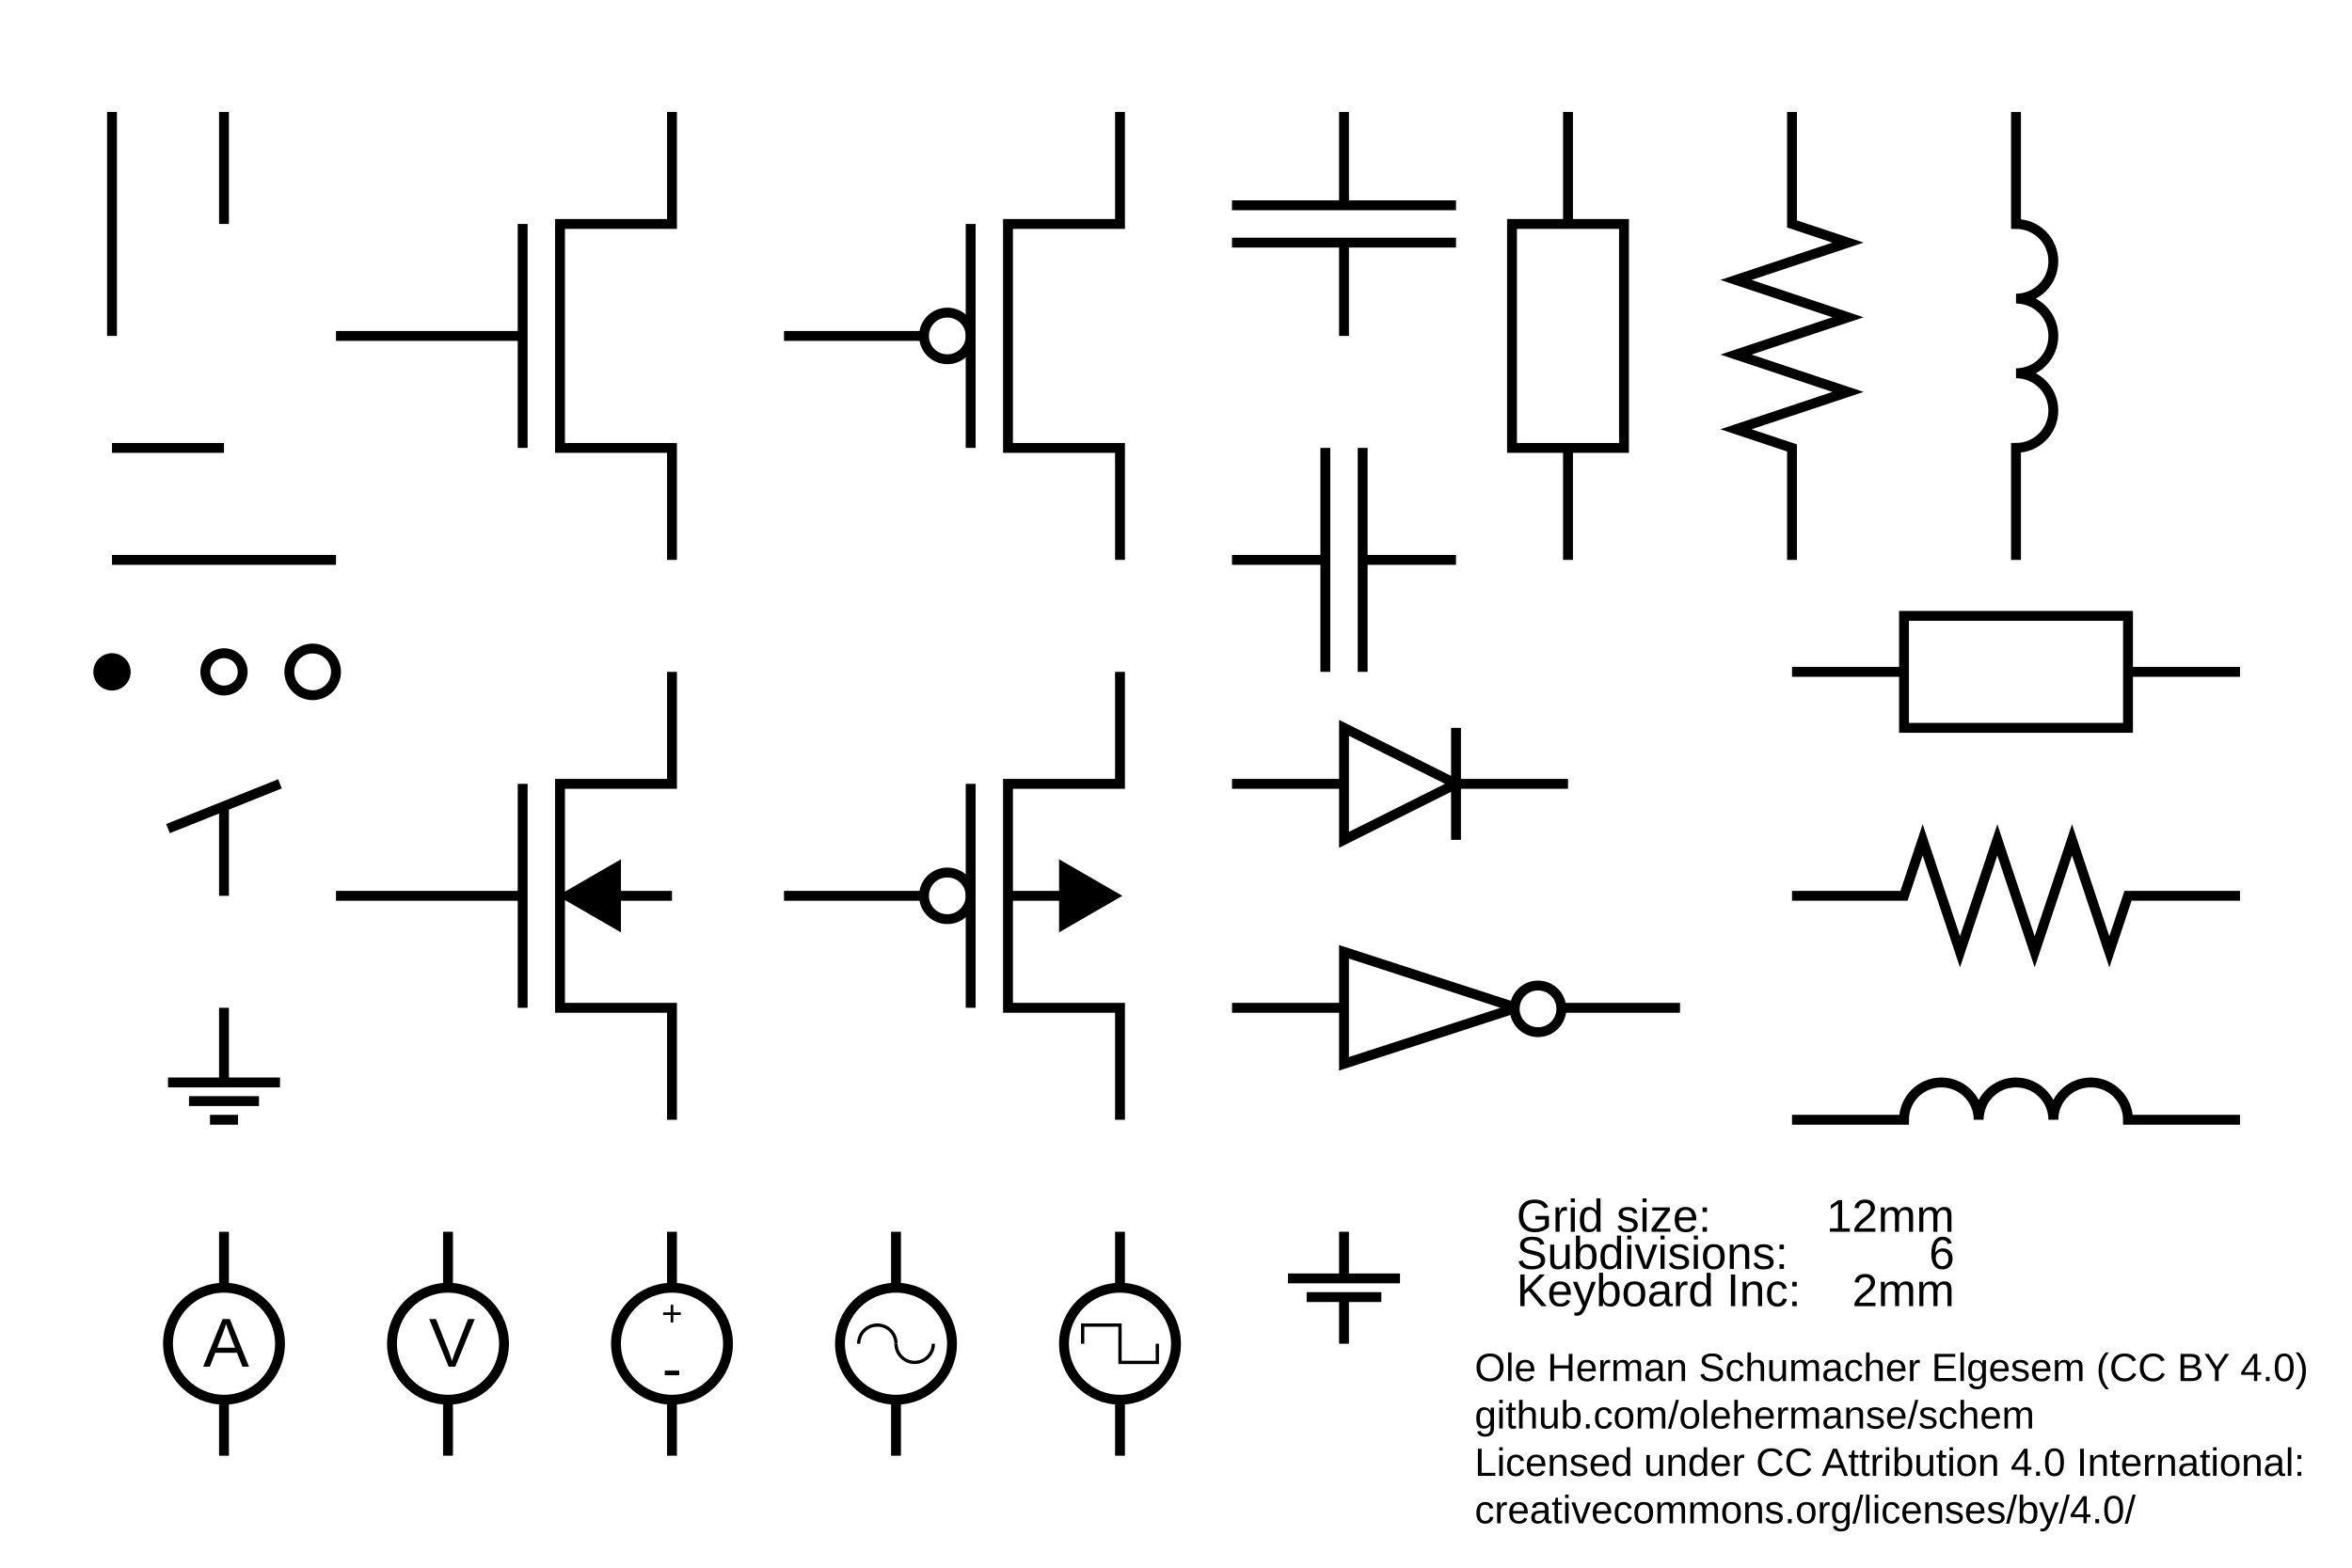
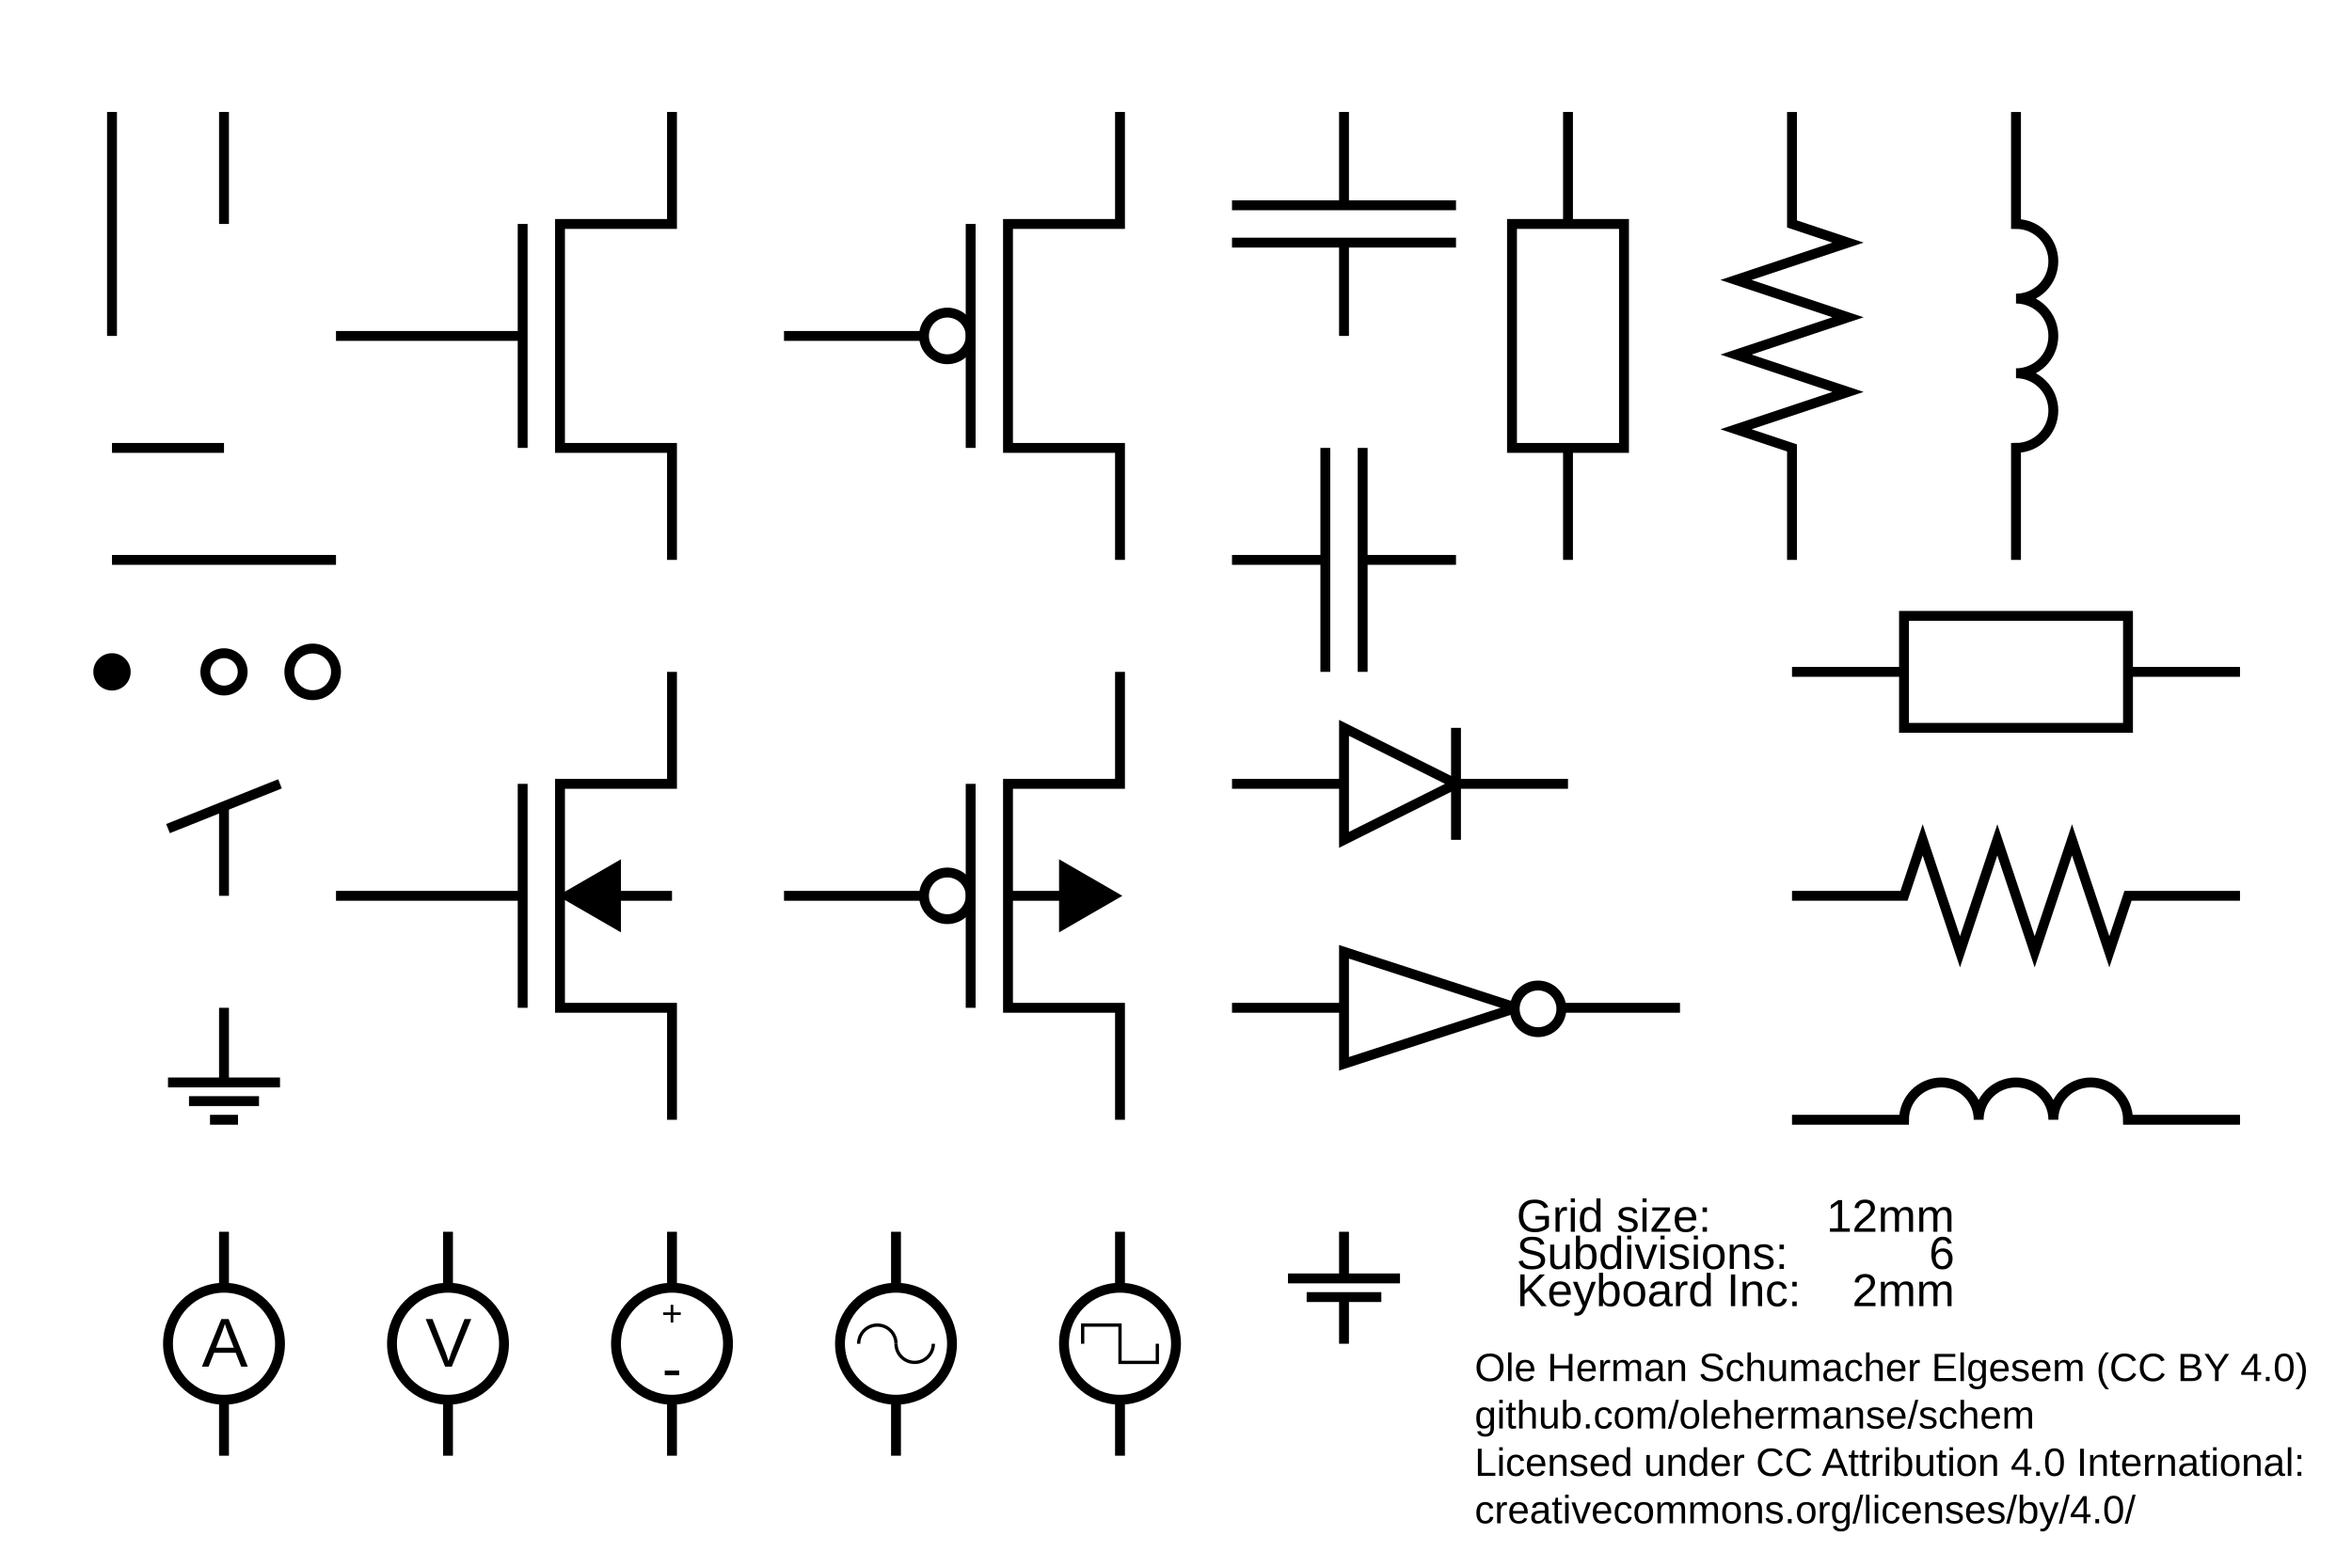
<svg xmlns="http://www.w3.org/2000/svg" version="1.1" id="Layer_1" x="0px" y="0px" width="714.33px" height="476.22px" viewBox="0 0 714.33 476.22" enable-background="new 0 0 714.33 476.22" xml:space="preserve">
  <g>
    <path d="M34.011,208.264c-2.297,0-4.165-1.871-4.165-4.17c0-2.299,1.868-4.169,4.165-4.169c2.301,0,4.174,1.87,4.174,4.169   C38.185,206.393,36.312,208.264,34.011,208.264z" />
    <path d="M34.011,201.425c1.475,0,2.674,1.197,2.674,2.669c0,1.472-1.199,2.67-2.674,2.67c-1.469,0-2.665-1.198-2.665-2.67   C31.346,202.622,32.542,201.425,34.011,201.425 M34.011,198.425c-3.125,0-5.665,2.538-5.665,5.669c0,3.131,2.54,5.67,5.665,5.67   c3.134,0,5.674-2.539,5.674-5.67C39.685,200.962,37.145,198.425,34.011,198.425L34.011,198.425z" />
  </g>
  <text transform="matrix(1 0 0 1 447.873 419.5273)">
    <tspan x="0" y="0" font-family="'Arial'" font-size="12">Ole Herman Schumacher Elgesem (CC BY 4.0) </tspan>
    <tspan x="0" y="14.399" font-family="'Arial'" font-size="12">github.com/olehermanse/schem</tspan>
    <tspan x="0" y="28.799" font-family="'Arial'" font-size="12">Licensed under CC Attribution 4.0 International:</tspan>
    <tspan x="0" y="43.199" font-family="'Arial'" font-size="12">creativecommons.org/licenses/by/4.0/</tspan>
  </text>
  <line fill="none" stroke="#000000" stroke-width="3" stroke-miterlimit="10" x1="68.031" y1="34.016" x2="68.031" y2="68.031" />
  <line fill="none" stroke="#000000" stroke-width="3" stroke-miterlimit="10" x1="34.015" y1="34.015" x2="34.015" y2="102.047" />
  <g>
    <polyline fill="none" stroke="#000000" stroke-width="3" stroke-miterlimit="10" points="204.094,170.078 204.094,136.062   170.078,136.062 170.078,68.031 204.094,68.031 204.094,34.015  " />
    <line fill="none" stroke="#000000" stroke-width="3" stroke-miterlimit="10" x1="158.739" y1="68.031" x2="158.739" y2="136.062" />
    <line fill="none" stroke="#000000" stroke-width="3" stroke-miterlimit="10" x1="158.739" y1="102.046" x2="102.047" y2="102.046" />
  </g>
  <g>
    <polyline fill="none" stroke="#000000" stroke-width="3" stroke-miterlimit="10" points="340.157,170.078 340.157,136.063   306.142,136.063 306.142,68.031 340.157,68.031 340.157,34.016  " />
    <line fill="none" stroke="#000000" stroke-width="3" stroke-miterlimit="10" x1="294.803" y1="68.031" x2="294.803" y2="136.063" />
    <line fill="none" stroke="#000000" stroke-width="3" stroke-miterlimit="10" x1="280.63" y1="102.047" x2="238.11" y2="102.047" />
    <circle fill="none" stroke="#000000" stroke-width="3" stroke-miterlimit="10" cx="287.716" cy="102.046" r="7.086" />
  </g>
  <g>
    <line fill="none" stroke="#000000" stroke-width="3" stroke-miterlimit="10" x1="413.857" y1="136.063" x2="413.857" y2="204.094" />
    <line fill="none" stroke="#000000" stroke-width="3" stroke-miterlimit="10" x1="402.52" y1="136.063" x2="402.52" y2="204.094" />
    <line fill="none" stroke="#000000" stroke-width="3" stroke-miterlimit="10" x1="442.204" y1="170.078" x2="414.204" y2="170.078" />
    <line fill="none" stroke="#000000" stroke-width="3" stroke-miterlimit="10" x1="402.52" y1="170.078" x2="374.173" y2="170.078" />
  </g>
  <g>
    <line fill="none" stroke="#000000" stroke-width="3" stroke-miterlimit="10" x1="374.173" y1="62.361" x2="442.204" y2="62.361" />
    <line fill="none" stroke="#000000" stroke-width="3" stroke-miterlimit="10" x1="374.173" y1="73.7" x2="442.204" y2="73.7" />
    <line fill="none" stroke="#000000" stroke-width="3" stroke-miterlimit="10" x1="408.188" y1="34.015" x2="408.188" y2="62.016" />
    <line fill="none" stroke="#000000" stroke-width="3" stroke-miterlimit="10" x1="408.188" y1="73.7" x2="408.188" y2="102.046" />
  </g>
  <g>
    <line fill="none" stroke="#000000" stroke-width="3" stroke-miterlimit="10" x1="476.221" y1="136.062" x2="476.221" y2="170.078" />
    <line fill="none" stroke="#000000" stroke-width="3" stroke-miterlimit="10" x1="476.221" y1="68.031" x2="476.221" y2="34.015" />
    <rect x="459.213" y="68.031" fill="none" stroke="#000000" stroke-width="3" stroke-miterlimit="10" width="34.016" height="68.031" />
  </g>
  <path fill="none" stroke="#000000" stroke-width="3" stroke-miterlimit="10" d="M73.701,204.093c0,3.132-2.54,5.671-5.673,5.671  c-3.127,0-5.666-2.539-5.666-5.671c0-3.13,2.539-5.668,5.666-5.668C71.161,198.425,73.701,200.962,73.701,204.093z" />
  <g>
    <line fill="none" stroke="#000000" stroke-width="3" stroke-miterlimit="10" x1="72.283" y1="340.157" x2="63.779" y2="340.157" />
    <line fill="none" stroke="#000000" stroke-width="3" stroke-miterlimit="10" x1="78.661" y1="334.487" x2="57.401" y2="334.487" />
    <line fill="none" stroke="#000000" stroke-width="3" stroke-miterlimit="10" x1="68.031" y1="306.143" x2="68.031" y2="328.818" />
    <line fill="none" stroke="#000000" stroke-width="3" stroke-miterlimit="10" x1="51.023" y1="328.818" x2="85.039" y2="328.818" />
    <path fill="none" stroke="#000000" stroke-width="3" stroke-miterlimit="10" d="M72.283,339.778" />
    <path fill="none" stroke="#000000" stroke-width="3" stroke-miterlimit="10" d="M85.039,326.172" />
    <path fill="none" stroke="#000000" stroke-width="3" stroke-miterlimit="10" d="M51.023,326.172" />
    <path fill="none" stroke="#000000" stroke-width="3" stroke-miterlimit="10" d="M63.779,339.778" />
  </g>
  <g>
    <polyline fill="none" stroke="#000000" stroke-width="3" stroke-miterlimit="10" points="204.096,340.157 204.096,306.142   170.08,306.142 170.08,238.11 204.096,238.11 204.096,204.094  " />
    <polyline fill="none" stroke="#000000" stroke-width="3" stroke-miterlimit="10" points="102.048,272.126 158.74,272.126   158.74,238.11 158.74,306.142  " />
    <path fill="none" stroke="#000000" stroke-width="3" stroke-miterlimit="10" d="M204.096,272.128h-17.008H204.096z" />
    <polygon stroke="#000000" stroke-width="3" stroke-miterlimit="10" points="187.088,263.622 172.359,272.126 187.088,280.63  " />
  </g>
  <g>
    <polyline fill="none" stroke="#000000" stroke-width="3" stroke-miterlimit="10" points="340.157,340.158 340.157,306.143   306.142,306.143 306.142,238.111 340.157,238.111 340.157,204.094  " />
    <line fill="none" stroke="#000000" stroke-width="3" stroke-miterlimit="10" x1="294.803" y1="238.111" x2="294.803" y2="306.143" />
    <path fill="none" stroke="#000000" stroke-width="3" stroke-miterlimit="10" d="M280.631,272.127H238.11H280.631z" />
    <path fill="none" stroke="#000000" stroke-width="3" stroke-miterlimit="10" d="M306.142,272.127h17.008H306.142z" />
    <polygon stroke="#000000" stroke-width="3" stroke-miterlimit="10" points="323.149,263.623 337.879,272.127 323.149,280.631  " />
    <circle fill="none" stroke="#000000" stroke-width="3" stroke-miterlimit="10" cx="287.717" cy="272.127" r="7.086" />
  </g>
  <line fill="none" stroke="#000000" stroke-width="3" stroke-miterlimit="10" x1="34.016" y1="136.063" x2="68.031" y2="136.063" />
  <line fill="none" stroke="#000000" stroke-width="3" stroke-miterlimit="10" x1="34.015" y1="170.079" x2="102.047" y2="170.079" />
  <g>
    <line fill="none" stroke="#000000" stroke-width="3" stroke-miterlimit="10" x1="68.031" y1="244.933" x2="68.031" y2="272.125" />
    <line fill="none" stroke="#000000" stroke-width="3" stroke-miterlimit="10" x1="85.039" y1="238.109" x2="51.023" y2="251.705" />
  </g>
  <g>
    <line fill="none" stroke="#000000" stroke-width="3" stroke-miterlimit="10" x1="646.299" y1="204.094" x2="680.314" y2="204.094" />
    <line fill="none" stroke="#000000" stroke-width="3" stroke-miterlimit="10" x1="578.268" y1="204.094" x2="544.252" y2="204.094" />
    <rect x="578.268" y="187.086" fill="none" stroke="#000000" stroke-width="3" stroke-miterlimit="10" width="68.031" height="34.016" />
  </g>
  <text transform="matrix(1 0 0 1 460.5781 374.1738)">
    <tspan x="0" y="0" font-family="'Arial'" font-size="14">Grid size:         12mm</tspan>
    <tspan x="0" y="11.299" font-family="'Arial'" font-size="14">Subdivisions:           6</tspan>
    <tspan x="0" y="22.6" font-family="'Arial'" font-size="14">Keyboard Inc:    2mm</tspan>
  </text>
  <circle fill="none" stroke="#000000" stroke-width="3" stroke-miterlimit="10" cx="94.96" cy="204.094" r="7.086" />
  <g>
    <line fill="none" stroke="#000000" stroke-width="3" stroke-miterlimit="10" x1="408.189" y1="306.142" x2="374.174" y2="306.142" />
    <line fill="none" stroke="#000000" stroke-width="3" stroke-miterlimit="10" x1="474.199" y1="306.142" x2="510.236" y2="306.142" />
    <path fill="none" stroke="#000000" stroke-width="3" stroke-miterlimit="10" d="M408.133,322.651" />
    <path fill="none" stroke="#000000" stroke-width="3" stroke-miterlimit="10" d="M460.521,305.644" />
    <polyline fill="none" stroke="#000000" stroke-width="3" stroke-miterlimit="10" points="460.578,306.142 408.189,323.149   408.189,306.142 408.189,289.134 460.578,306.142  " />
    <circle fill="none" stroke="#000000" stroke-width="3" stroke-miterlimit="10" cx="467.119" cy="306.457" r="7.086" />
  </g>
  <g>
    <line fill="none" stroke="#000000" stroke-width="3" stroke-miterlimit="10" x1="374.175" y1="238.11" x2="408.19" y2="238.11" />
    <line fill="none" stroke="#000000" stroke-width="3" stroke-miterlimit="10" x1="442.206" y1="255.118" x2="442.206" y2="221.103" />
    <polygon fill="none" stroke="#000000" stroke-width="3" stroke-miterlimit="10" points="408.19,255.118 408.19,221.103   442.207,238.111  " />
    <line fill="none" stroke="#000000" stroke-width="3" stroke-miterlimit="10" x1="442.206" y1="238.11" x2="476.222" y2="238.11" />
  </g>
  <polyline fill="none" stroke="#000000" stroke-width="3" stroke-miterlimit="10" points="544.252,34.017 544.252,68.032  561.26,73.701 527.244,85.04 561.26,96.379 527.244,107.717 561.26,119.056 527.244,130.395 544.252,136.063 544.252,170.08 " />
  <polyline fill="none" stroke="#000000" stroke-width="3" stroke-miterlimit="10" points="680.315,272.125 646.3,272.125  640.631,289.133 629.292,255.117 617.953,289.133 606.615,255.117 595.276,289.133 583.938,255.117 578.27,272.125 544.252,272.125  " />
  <g>
    <path fill="none" stroke="#000000" stroke-width="3" stroke-miterlimit="10" d="M544.251,340.157h34.017   c0-6.262,5.077-11.338,11.339-11.338s11.338,5.076,11.338,11.338c0-6.262,5.077-11.338,11.339-11.338s11.339,5.076,11.339,11.338   c0-6.262,5.077-11.338,11.339-11.338s11.338,5.076,11.338,11.338h34.016" />
  </g>
  <g>
    <path fill="none" stroke="#000000" stroke-width="3" stroke-miterlimit="10" d="M612.284,34.016l-0.001,34.016   c6.263,0,11.339,5.077,11.339,11.339c0,6.261-5.076,11.337-11.339,11.337c6.263,0,11.339,5.077,11.339,11.339   s-5.076,11.339-11.339,11.339c6.263,0,11.339,5.077,11.339,11.338c0,6.262-5.076,11.338-11.339,11.338l0.001,34.017" />
  </g>
  <g>
    <circle fill="none" stroke="#000000" stroke-width="3" stroke-miterlimit="10" cx="68.031" cy="408.188" r="17.008" />
    <line fill="none" stroke="#000000" stroke-width="3" stroke-miterlimit="10" x1="68.031" y1="425.196" x2="68.031" y2="442.204" />
    <line fill="none" stroke="#000000" stroke-width="3" stroke-miterlimit="10" x1="68.031" y1="391.181" x2="68.031" y2="374.173" />
-     <text transform="matrix(1 0 0 1 61.6523 415.1494)" font-family="'Arial'" font-size="21">A</text>
+     <text transform="matrix(1 0 0 1 61.2773 415.1494)" font-family="'Arial'" font-size="21">A</text>
  </g>
  <g>
    <circle fill="none" stroke="#000000" stroke-width="3" stroke-miterlimit="10" cx="136.063" cy="408.188" r="17.008" />
    <line fill="none" stroke="#000000" stroke-width="3" stroke-miterlimit="10" x1="136.063" y1="425.196" x2="136.063" y2="442.204" />
    <line fill="none" stroke="#000000" stroke-width="3" stroke-miterlimit="10" x1="136.063" y1="391.181" x2="136.063" y2="374.173" />
-     <text transform="matrix(1 0 0 1 130.2666 415.1494)" font-family="'Arial'" font-size="21">V</text>
+     <text transform="matrix(1 0 0 1 129.2041 415.1494)" font-family="'Arial'" font-size="21">V</text>
  </g>
  <g>
    <line fill="none" stroke="#000000" stroke-width="3" stroke-miterlimit="10" x1="391.181" y1="388.346" x2="425.196" y2="388.346" />
    <line fill="none" stroke="#000000" stroke-width="3" stroke-miterlimit="10" x1="396.85" y1="394.015" x2="419.526" y2="394.015" />
    <line fill="none" stroke="#000000" stroke-width="3" stroke-miterlimit="10" x1="408.188" y1="388.346" x2="408.188" y2="374.173" />
    <line fill="none" stroke="#000000" stroke-width="3" stroke-miterlimit="10" x1="408.188" y1="394.015" x2="408.188" y2="408.188" />
  </g>
  <g>
    <circle fill="none" stroke="#000000" stroke-width="3" stroke-miterlimit="10" cx="204.094" cy="408.188" r="17.008" />
    <line fill="none" stroke="#000000" stroke-width="3" stroke-miterlimit="10" x1="204.094" y1="425.196" x2="204.094" y2="442.204" />
    <line fill="none" stroke="#000000" stroke-width="3" stroke-miterlimit="10" x1="204.094" y1="391.181" x2="204.094" y2="374.173" />
    <text transform="matrix(1 0 0 1 200.8809 402.708)" font-family="'Arial'" font-size="11">+</text>
    <text transform="matrix(1 0 0 1 201.0957 421.8408)" font-family="'Arial'" font-size="18">-</text>
  </g>
  <g>
    <circle fill="none" stroke="#000000" stroke-width="3" stroke-miterlimit="10" cx="272.125" cy="408.188" r="17.008" />
    <line fill="none" stroke="#000000" stroke-width="3" stroke-miterlimit="10" x1="272.125" y1="425.196" x2="272.125" y2="442.204" />
    <line fill="none" stroke="#000000" stroke-width="3" stroke-miterlimit="10" x1="272.125" y1="391.181" x2="272.125" y2="374.173" />
    <path fill="none" stroke="#000000" stroke-miterlimit="10" d="M260.787,408.188c0-3.131,2.538-5.669,5.67-5.669   c3.131,0,5.669,2.538,5.669,5.669" />
    <path fill="none" stroke="#000000" stroke-miterlimit="10" d="M283.464,408.188c0,3.131-2.538,5.669-5.67,5.669   c-3.131,0-5.669-2.538-5.669-5.669" />
  </g>
  <g>
    <circle fill="none" stroke="#000000" stroke-width="3" stroke-miterlimit="10" cx="340.156" cy="408.188" r="17.008" />
    <line fill="none" stroke="#000000" stroke-width="3" stroke-miterlimit="10" x1="340.156" y1="425.196" x2="340.156" y2="442.204" />
    <line fill="none" stroke="#000000" stroke-width="3" stroke-miterlimit="10" x1="340.156" y1="391.181" x2="340.156" y2="374.173" />
    <polyline fill="none" stroke="#000000" stroke-miterlimit="10" points="351.495,408.188 351.495,413.857 340.157,413.857   340.157,402.52 328.817,402.52 328.817,408.188  " />
  </g>
</svg>
